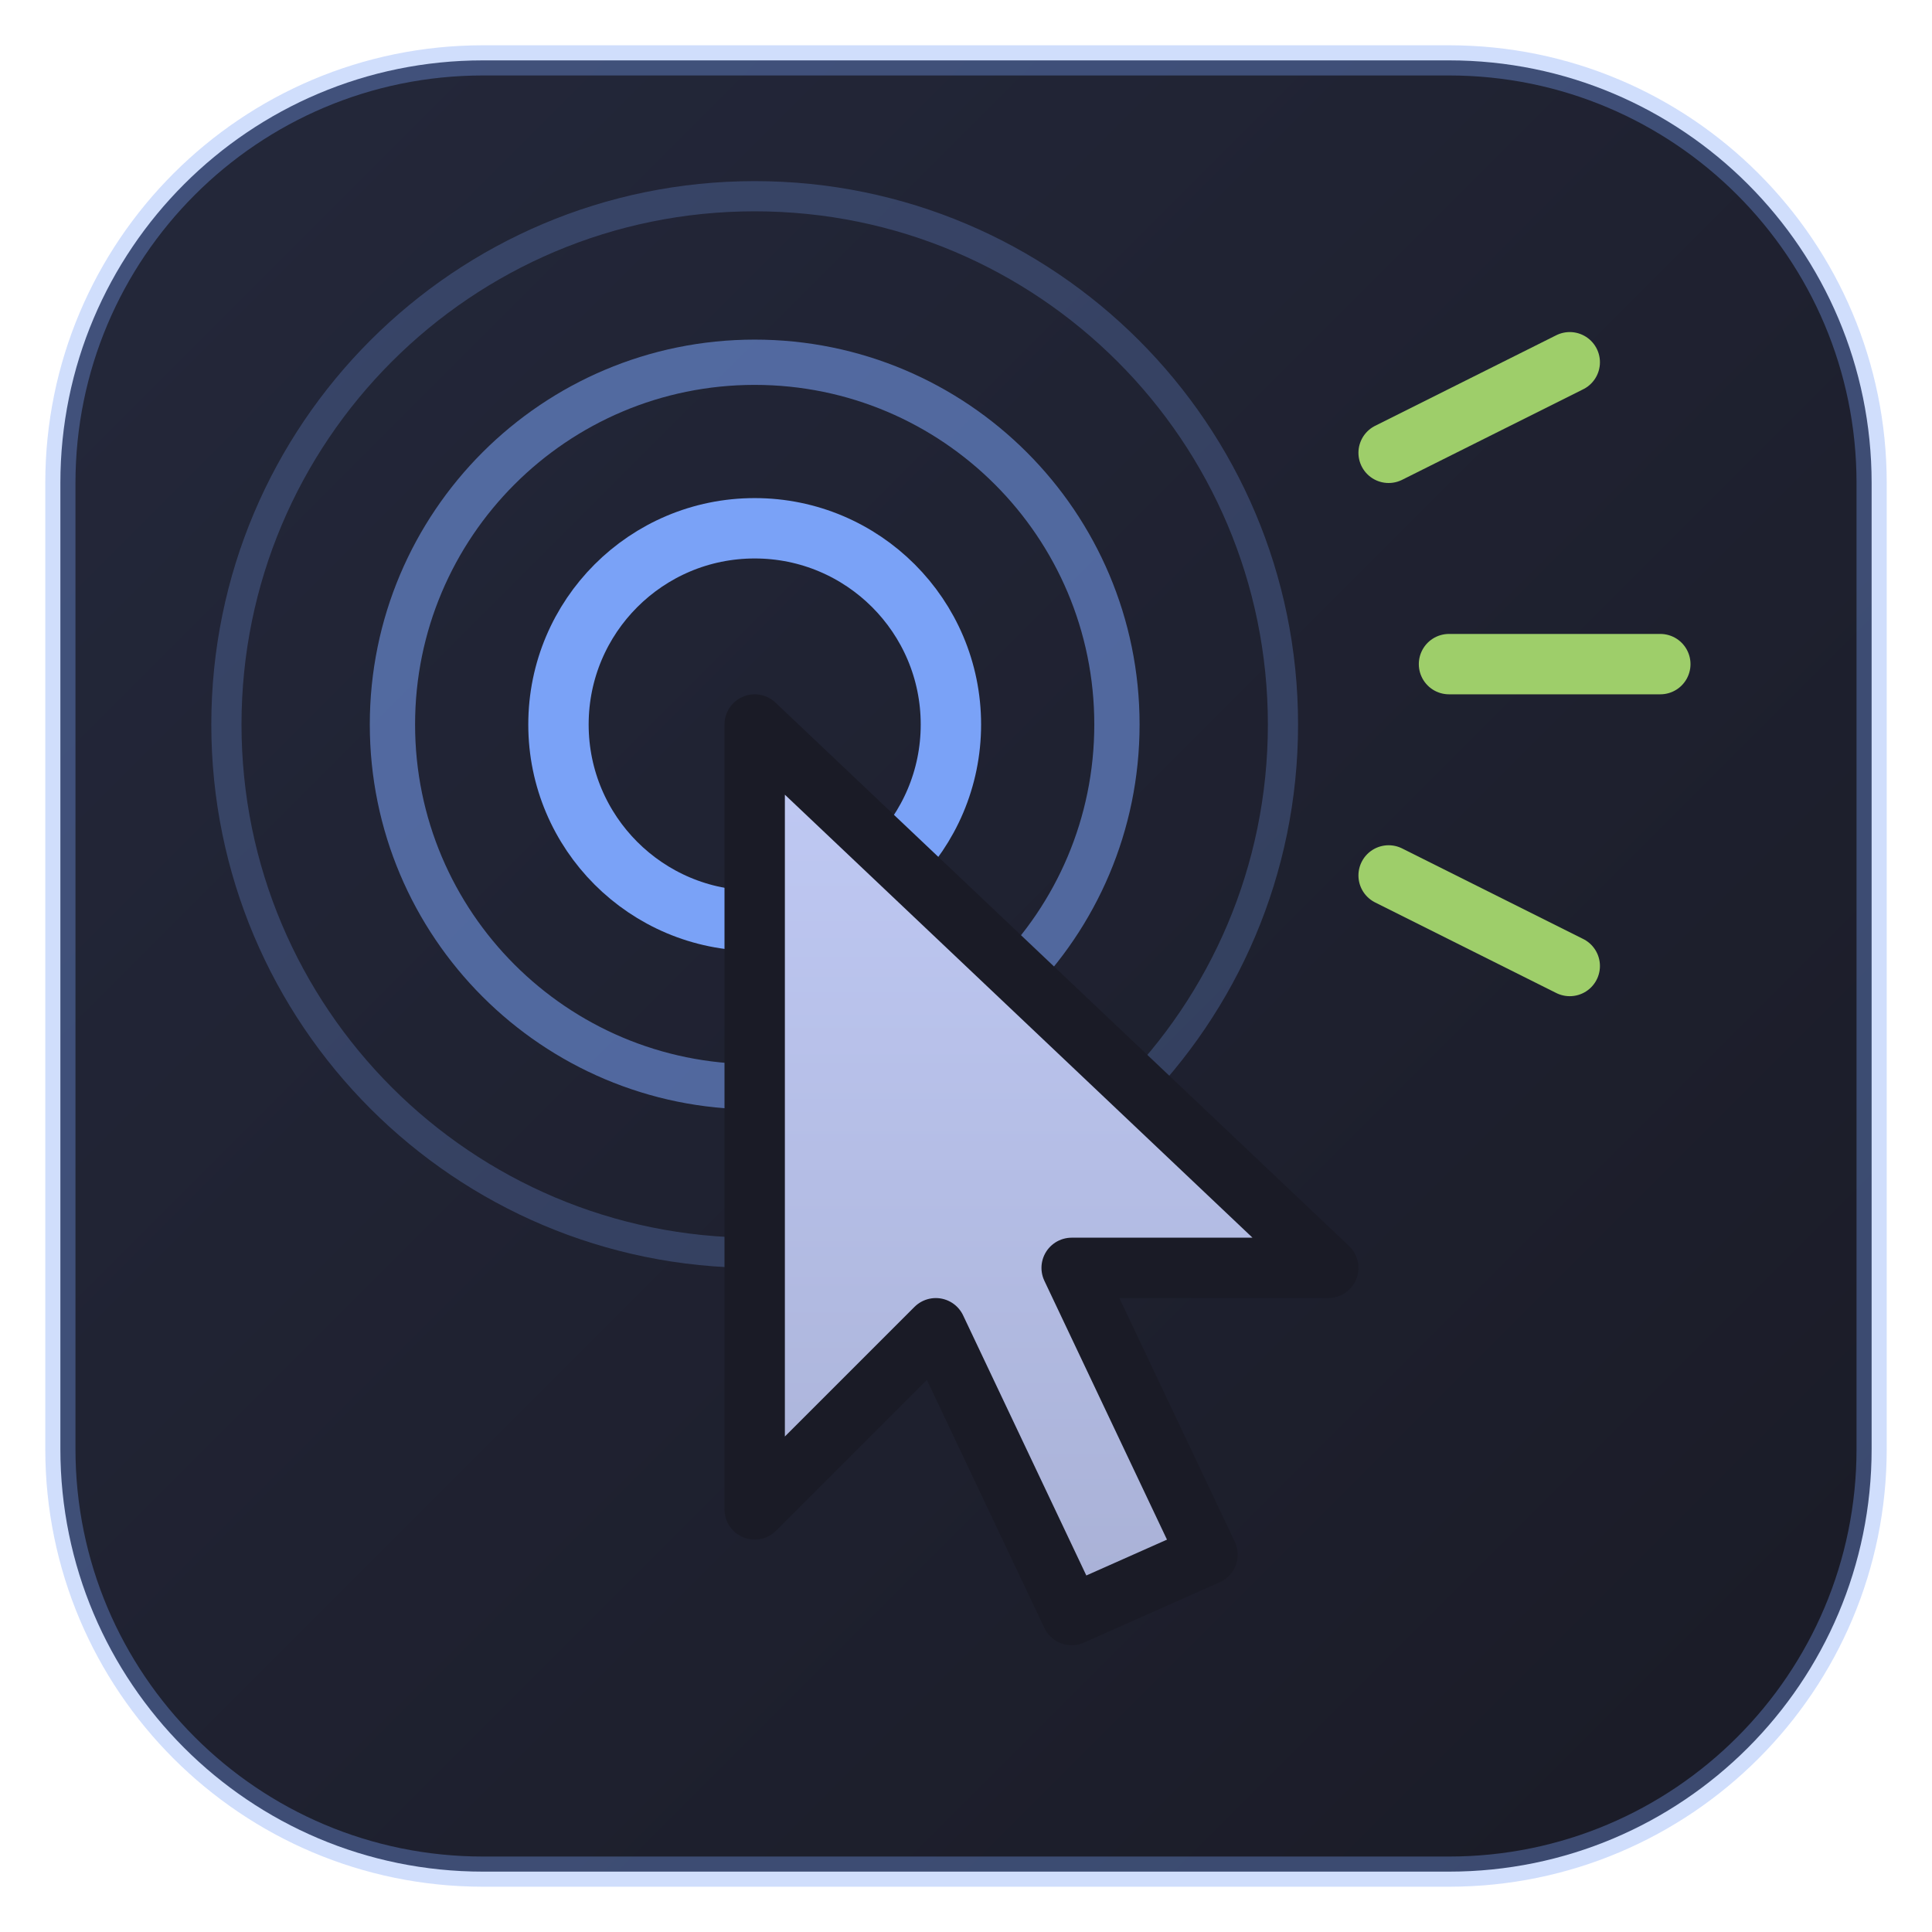
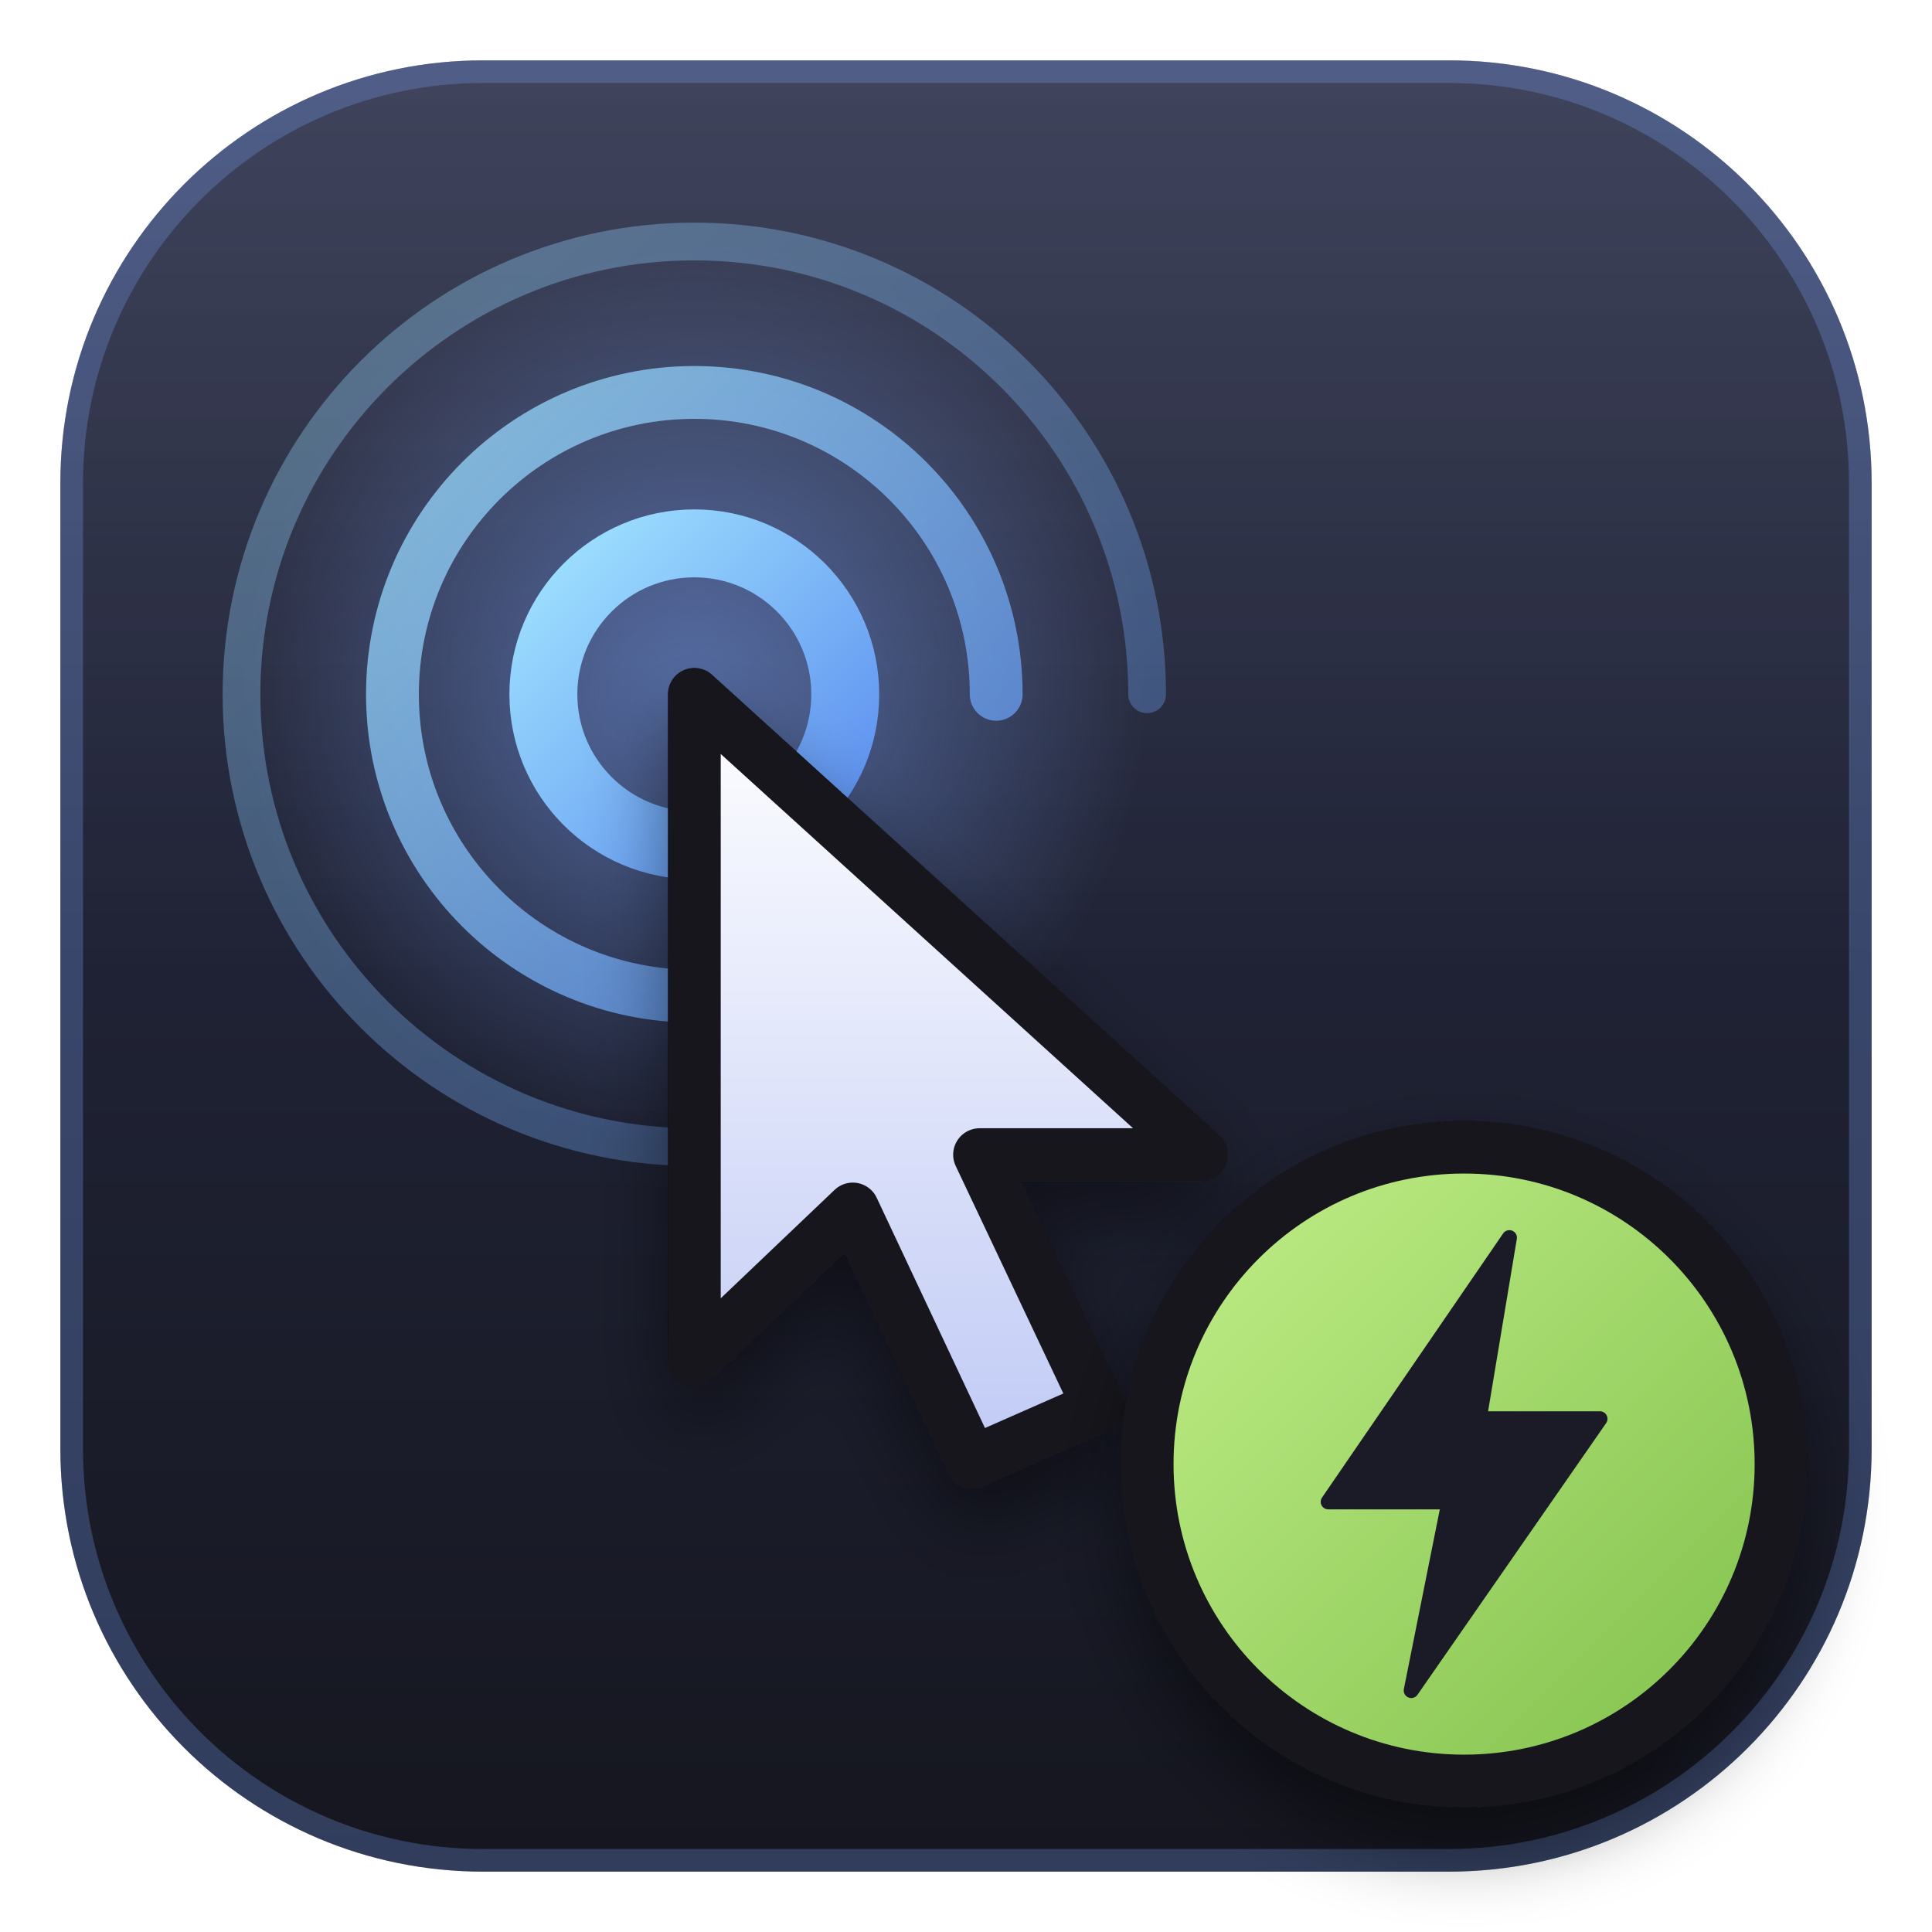
- <svg xmlns="http://www.w3.org/2000/svg" viewBox="0 0 128 128" width="128" height="128" role="img" aria-label="Autoclicker logo">
+ <svg xmlns="http://www.w3.org/2000/svg" viewBox="0 0 128 128" width="128" height="128" role="img" aria-label="Autoclicker logo: a mouse pointer clicking, with a lightning bolt">
  <defs>
-     <linearGradient id="bg" x1="0" y1="0" x2="1" y2="1">
-       <stop offset="0" stop-color="#24283b" />
-       <stop offset="1" stop-color="#1a1b26" />
+     <linearGradient id="bg" x1="0" y1="0" x2="0" y2="1">
+       <stop offset="0" stop-color="#2a2f4a" />
+       <stop offset="1" stop-color="#15161f" />
    </linearGradient>
+     <linearGradient id="sheen" x1="0" y1="0" x2="0" y2="1">
+       <stop offset="0" stop-color="#ffffff" stop-opacity=".10" />
+       <stop offset=".5" stop-color="#ffffff" stop-opacity="0" />
+     </linearGradient>
+     <filter id="shadow" x="-30%" y="-30%" width="160%" height="160%">
+       <feDropShadow dx="0" dy="2.5" stdDeviation="2.5" flood-color="#000" flood-opacity=".45" />
+     </filter>
+     <linearGradient id="ring" x1="0" y1="0" x2="1" y2="1">
+       <stop offset="0" stop-color="#9fe2ff" />
+       <stop offset="1" stop-color="#5b8def" />
+     </linearGradient>
+     <radialGradient id="glow" cx=".5" cy=".5" r=".5">
+       <stop offset="0" stop-color="#7aa2f7" stop-opacity=".55" />
+       <stop offset="1" stop-color="#7aa2f7" stop-opacity="0" />
+     </radialGradient>
    <linearGradient id="cursor" x1="0" y1="0" x2="0" y2="1">
-       <stop offset="0" stop-color="#c0caf5" />
-       <stop offset="1" stop-color="#a9b1d6" />
+       <stop offset="0" stop-color="#ffffff" />
+       <stop offset="1" stop-color="#c0caf5" />
+     </linearGradient>
+     <linearGradient id="badge" x1="0" y1="0" x2="1" y2="1">
+       <stop offset="0" stop-color="#c3f08a" />
+       <stop offset="1" stop-color="#7fbf4a" />
    </linearGradient>
  </defs>
  <rect x="4" y="4" width="120" height="120" rx="28" fill="url(#bg)" />
-   <rect x="4" y="4" width="120" height="120" rx="28" fill="none" stroke="#7aa2f7" stroke-opacity=".35" stroke-width="2" />
-   <g fill="none" stroke-linecap="round">
-     <circle cx="50" cy="48" r="13" stroke="#7aa2f7" stroke-width="4" />
-     <circle cx="50" cy="48" r="24" stroke="#7aa2f7" stroke-width="3" stroke-opacity=".55" />
-     <circle cx="50" cy="48" r="35" stroke="#7aa2f7" stroke-width="2" stroke-opacity=".25" />
+   <rect x="4" y="4" width="120" height="120" rx="28" fill="url(#sheen)" />
+   <rect x="4.75" y="4.75" width="118.5" height="118.5" rx="27.25" fill="none" stroke="#7aa2f7" stroke-opacity=".28" stroke-width="1.5" />
+   <circle cx="46" cy="46" r="30" fill="url(#glow)" />
+   <g fill="none" stroke="url(#ring)" stroke-linecap="round">
+     <circle cx="46" cy="46" r="10" stroke-width="4.5" />
+     <path d="M46 66 A20 20 0 1 1 66 46" stroke-width="3.5" stroke-opacity=".75" />
+     <path d="M46 76 A30 30 0 1 1 76 46" stroke-width="2.5" stroke-opacity=".35" />
  </g>
-   <path d="M50 48 L50 100 L62 88 L71 107 L80 103 L71 84 L88 84 Z" fill="url(#cursor)" stroke="#1a1b26" stroke-width="4" stroke-linejoin="round" />
-   <g stroke="#9ece6a" stroke-width="4" stroke-linecap="round">
-     <line x1="92" y1="30" x2="104" y2="24" />
-     <line x1="96" y1="44" x2="110" y2="44" />
-     <line x1="92" y1="58" x2="104" y2="64" />
+   <g filter="url(#shadow)">
+     <path d="M46.0 46.0 L46.0 90.1 L56.5 80.1 L64.4 96.9 L72.8 93.2 L64.9 76.5 L79.6 76.5 Z" fill="url(#cursor)" stroke="#15161f" stroke-width="3.5" stroke-linejoin="round" />
  </g>
+   <g filter="url(#shadow)">
+     <circle cx="97" cy="97" r="21" fill="url(#badge)" stroke="#15161f" stroke-width="3.5" />
+   </g>
+   <path d="M100 82 L88 99.5 H96 L93.5 112 L106 94 H98 Z" fill="#1a1b26" stroke="#1a1b26" stroke-width="1" stroke-linejoin="round" />
</svg>
